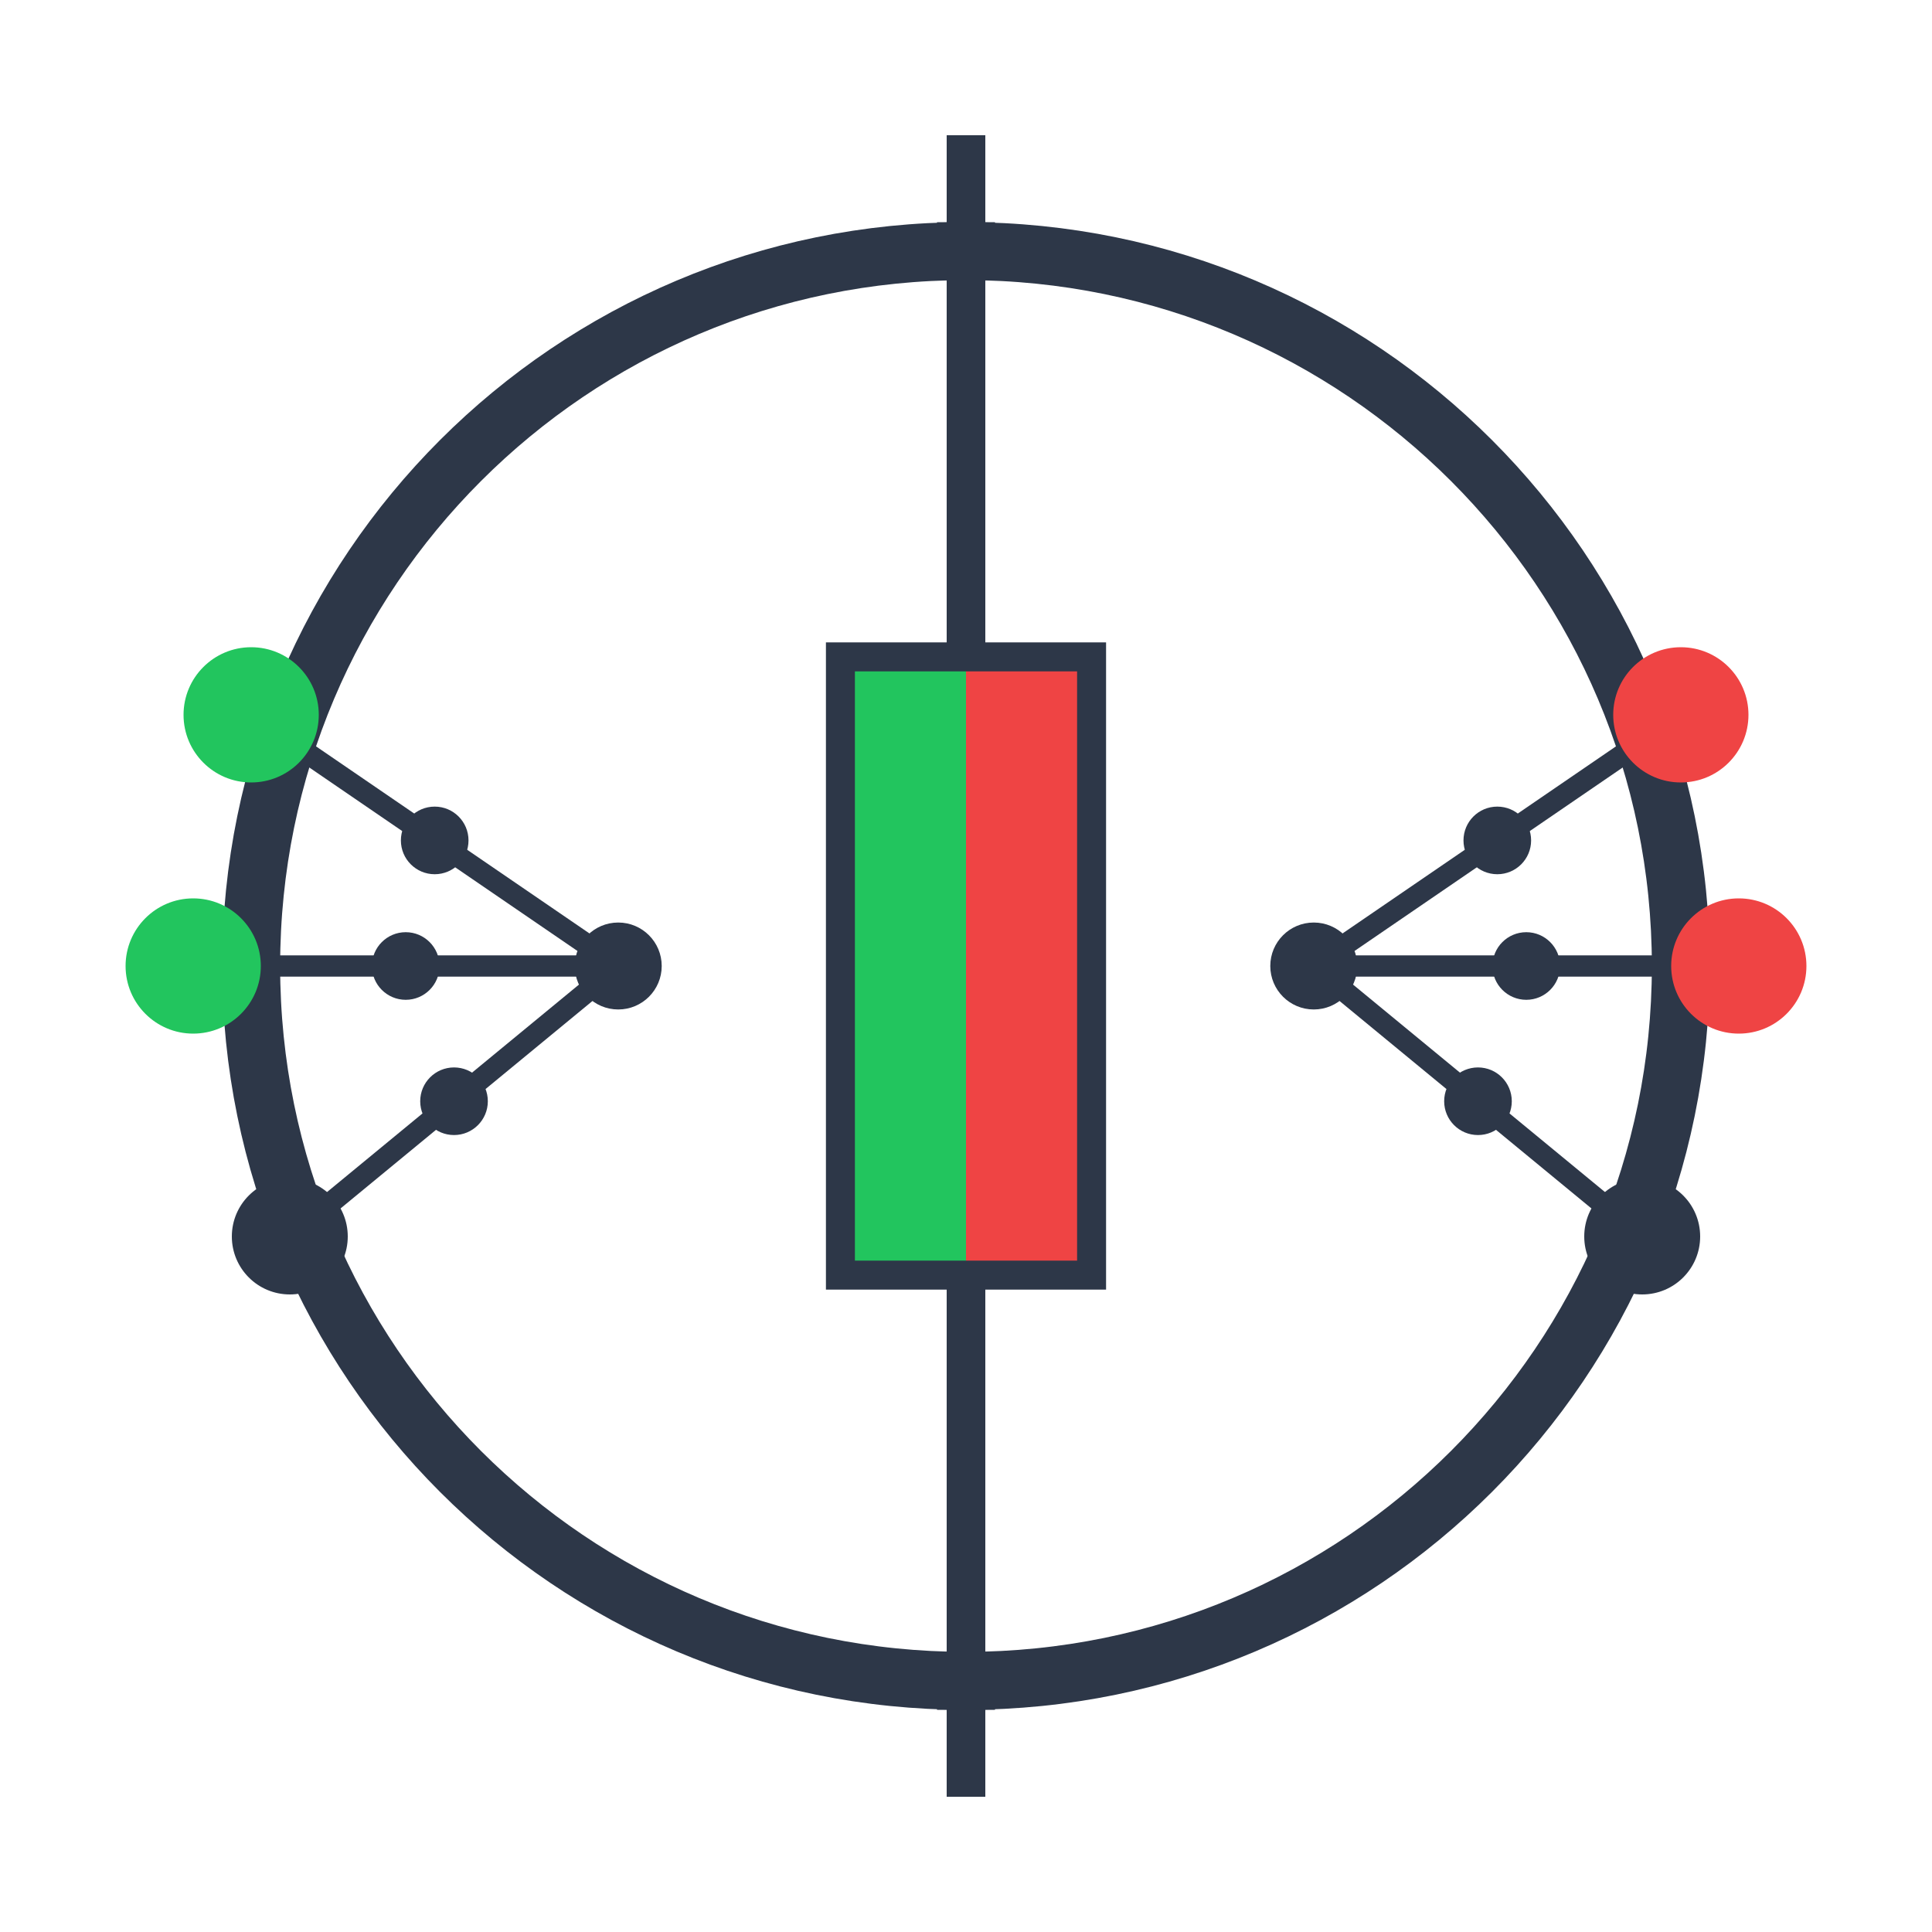
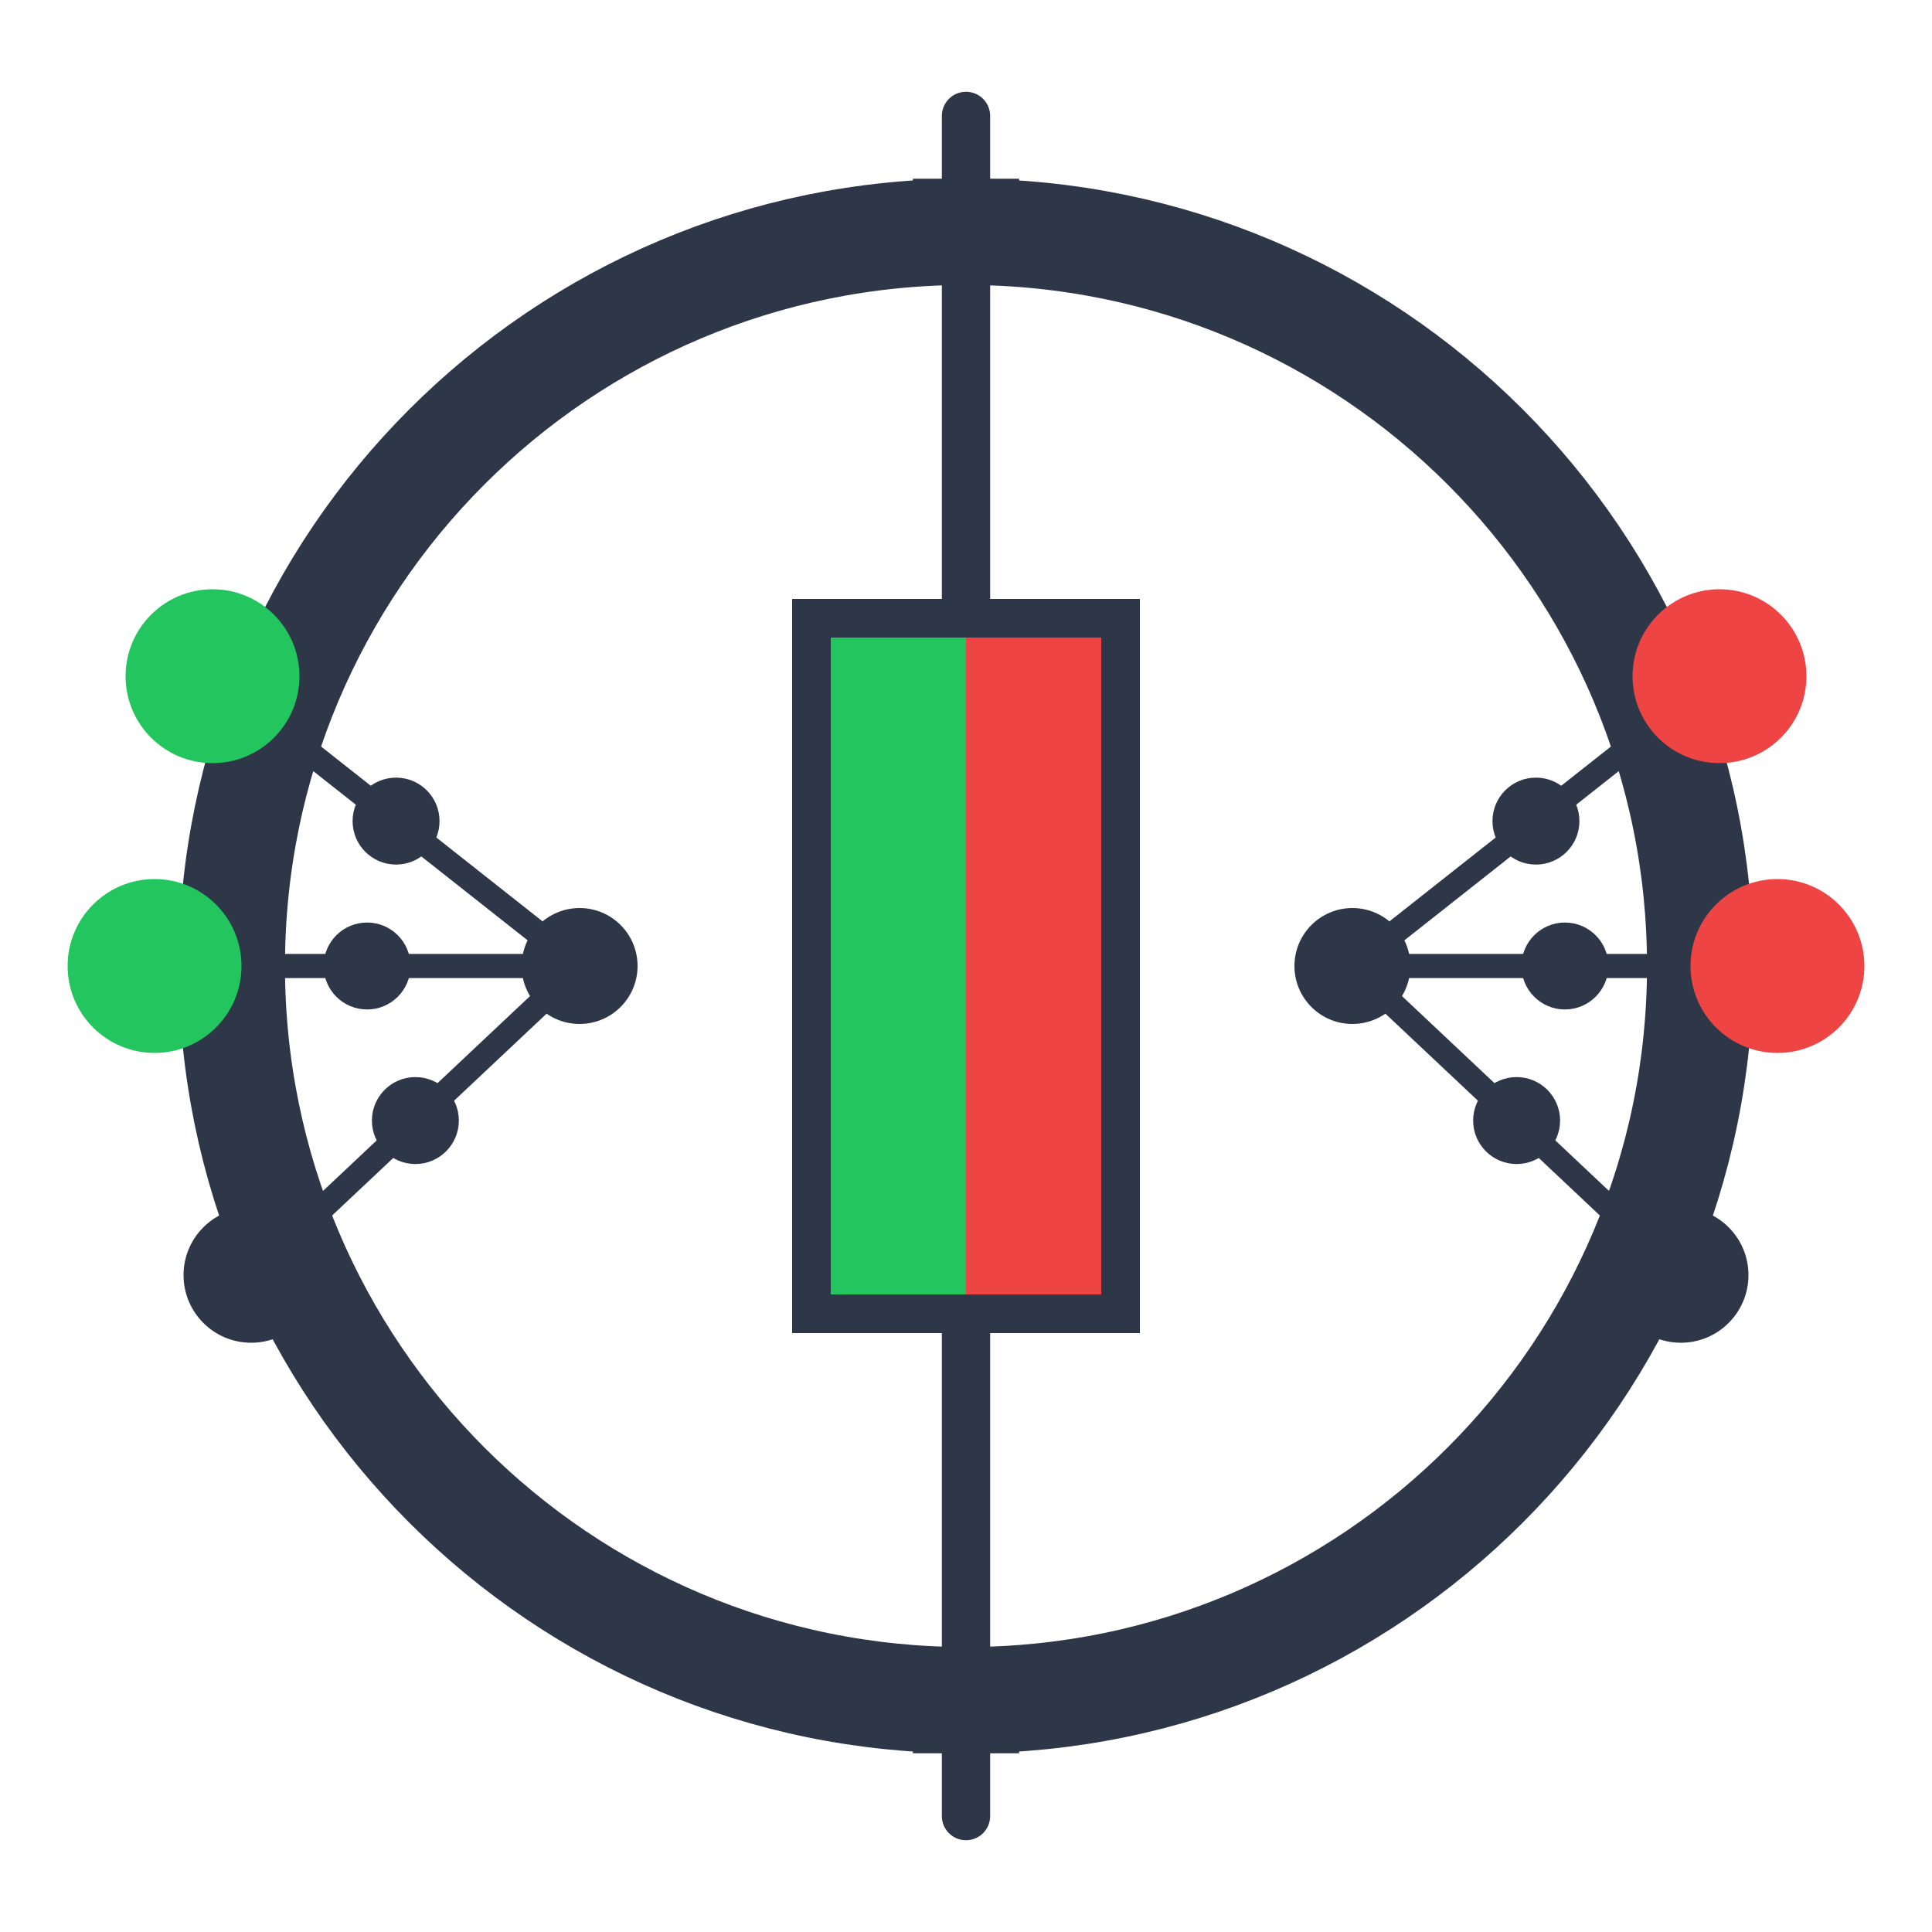
- <svg xmlns="http://www.w3.org/2000/svg" viewBox="0 0 200 200" width="160" height="160">
-   <line x1="100" y1="14" x2="100" y2="186" stroke="#2d3748" stroke-width="4" stroke-linecap="butt" />
-   <rect x="87" y="68" width="13" height="64" fill="#22c55e" />
-   <rect x="100" y="68" width="13" height="64" fill="#ef4444" />
-   <rect x="87" y="68" width="26" height="64" fill="none" stroke="#2d3748" stroke-width="3" />
-   <path d="M 100,26 A 60,60 0 0,0 100,174" fill="none" stroke="#2d3748" stroke-width="6" stroke-linecap="square" />
-   <path d="M 100,26 A 60,60 0 0,1 100,174" fill="none" stroke="#2d3748" stroke-width="6" stroke-linecap="square" />
-   <circle cx="64" cy="100" r="4.5" fill="#2d3748" />
-   <line x1="64" y1="100" x2="26" y2="74" stroke="#2d3748" stroke-width="2.2" />
-   <line x1="64" y1="100" x2="20" y2="100" stroke="#2d3748" stroke-width="2.2" />
-   <line x1="64" y1="100" x2="30" y2="128" stroke="#2d3748" stroke-width="2.2" />
-   <circle cx="45" cy="87" r="3.5" fill="#2d3748" />
-   <circle cx="42" cy="100" r="3.5" fill="#2d3748" />
-   <circle cx="47" cy="114" r="3.5" fill="#2d3748" />
-   <circle cx="26" cy="74" r="7" fill="#22c55e" />
-   <circle cx="20" cy="100" r="7" fill="#22c55e" />
-   <circle cx="30" cy="128" r="6" fill="#2d3748" />
-   <circle cx="136" cy="100" r="4.5" fill="#2d3748" />
-   <line x1="136" y1="100" x2="174" y2="74" stroke="#2d3748" stroke-width="2.2" />
-   <line x1="136" y1="100" x2="180" y2="100" stroke="#2d3748" stroke-width="2.2" />
-   <line x1="136" y1="100" x2="170" y2="128" stroke="#2d3748" stroke-width="2.2" />
-   <circle cx="155" cy="87" r="3.5" fill="#2d3748" />
-   <circle cx="158" cy="100" r="3.5" fill="#2d3748" />
-   <circle cx="153" cy="114" r="3.5" fill="#2d3748" />
-   <circle cx="174" cy="74" r="7" fill="#ef4444" />
-   <circle cx="180" cy="100" r="7" fill="#ef4444" />
-   <circle cx="170" cy="128" r="6" fill="#2d3748" />
+ <svg xmlns="http://www.w3.org/2000/svg" viewBox="0 0 200 200">
+   <line x1="100" y1="12" x2="100" y2="188" stroke="#2d3748" stroke-width="5" stroke-linecap="round" />
+   <rect x="84" y="64" width="16" height="72" fill="#22c55e" />
+   <rect x="100" y="64" width="16" height="72" fill="#ef4444" />
+   <rect x="84" y="64" width="32" height="72" fill="none" stroke="#2d3748" stroke-width="4" />
+   <path d="M 100,24 A 60,60 0 0,0 100,176" fill="none" stroke="#2d3748" stroke-width="11" stroke-linecap="square" />
+   <path d="M 100,24 A 60,60 0 0,1 100,176" fill="none" stroke="#2d3748" stroke-width="11" stroke-linecap="square" />
+   <circle cx="60" cy="100" r="6" fill="#2d3748" />
+   <line x1="60" y1="100" x2="22" y2="70" stroke="#2d3748" stroke-width="2.5" />
+   <line x1="60" y1="100" x2="16" y2="100" stroke="#2d3748" stroke-width="2.5" />
+   <line x1="60" y1="100" x2="26" y2="132" stroke="#2d3748" stroke-width="2.5" />
+   <circle cx="41" cy="85" r="4.5" fill="#2d3748" />
+   <circle cx="38" cy="100" r="4.5" fill="#2d3748" />
+   <circle cx="43" cy="116" r="4.5" fill="#2d3748" />
+   <circle cx="22" cy="70" r="9" fill="#22c55e" />
+   <circle cx="16" cy="100" r="9" fill="#22c55e" />
+   <circle cx="26" cy="132" r="7" fill="#2d3748" />
+   <circle cx="140" cy="100" r="6" fill="#2d3748" />
+   <line x1="140" y1="100" x2="178" y2="70" stroke="#2d3748" stroke-width="2.5" />
+   <line x1="140" y1="100" x2="184" y2="100" stroke="#2d3748" stroke-width="2.5" />
+   <line x1="140" y1="100" x2="174" y2="132" stroke="#2d3748" stroke-width="2.5" />
+   <circle cx="159" cy="85" r="4.5" fill="#2d3748" />
+   <circle cx="162" cy="100" r="4.5" fill="#2d3748" />
+   <circle cx="157" cy="116" r="4.5" fill="#2d3748" />
+   <circle cx="178" cy="70" r="9" fill="#ef4444" />
+   <circle cx="184" cy="100" r="9" fill="#ef4444" />
+   <circle cx="174" cy="132" r="7" fill="#2d3748" />
</svg>
